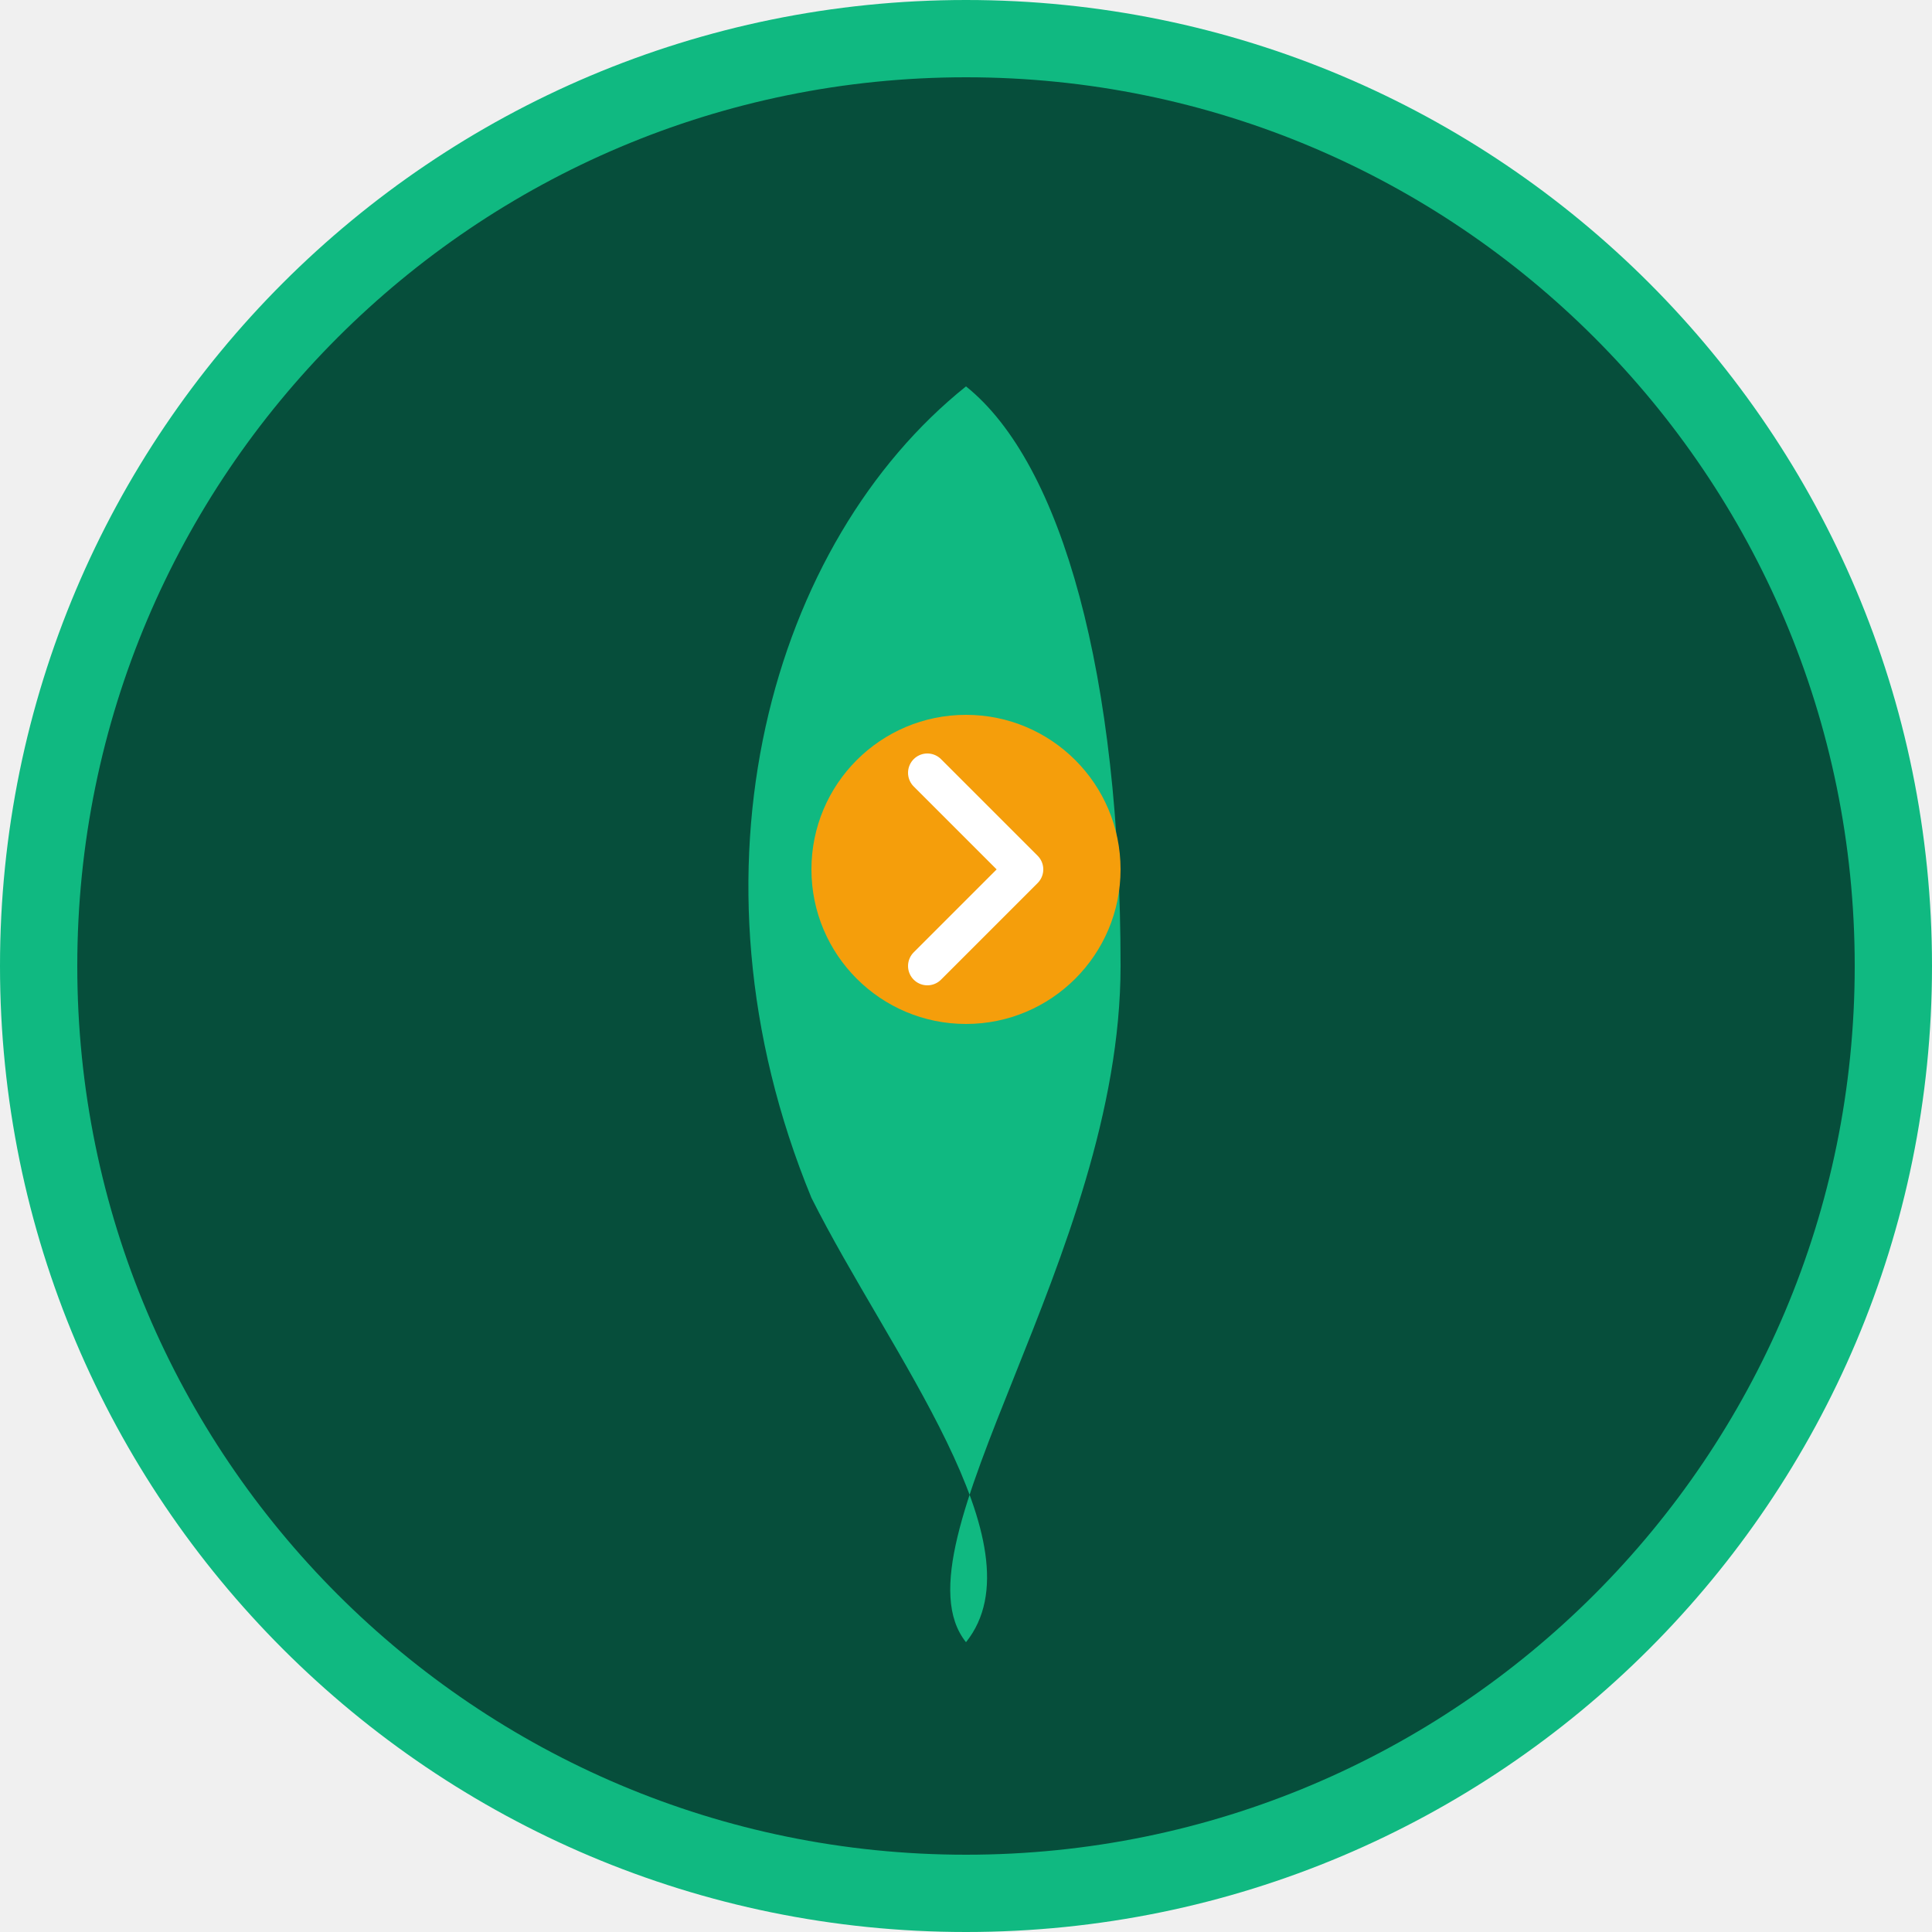
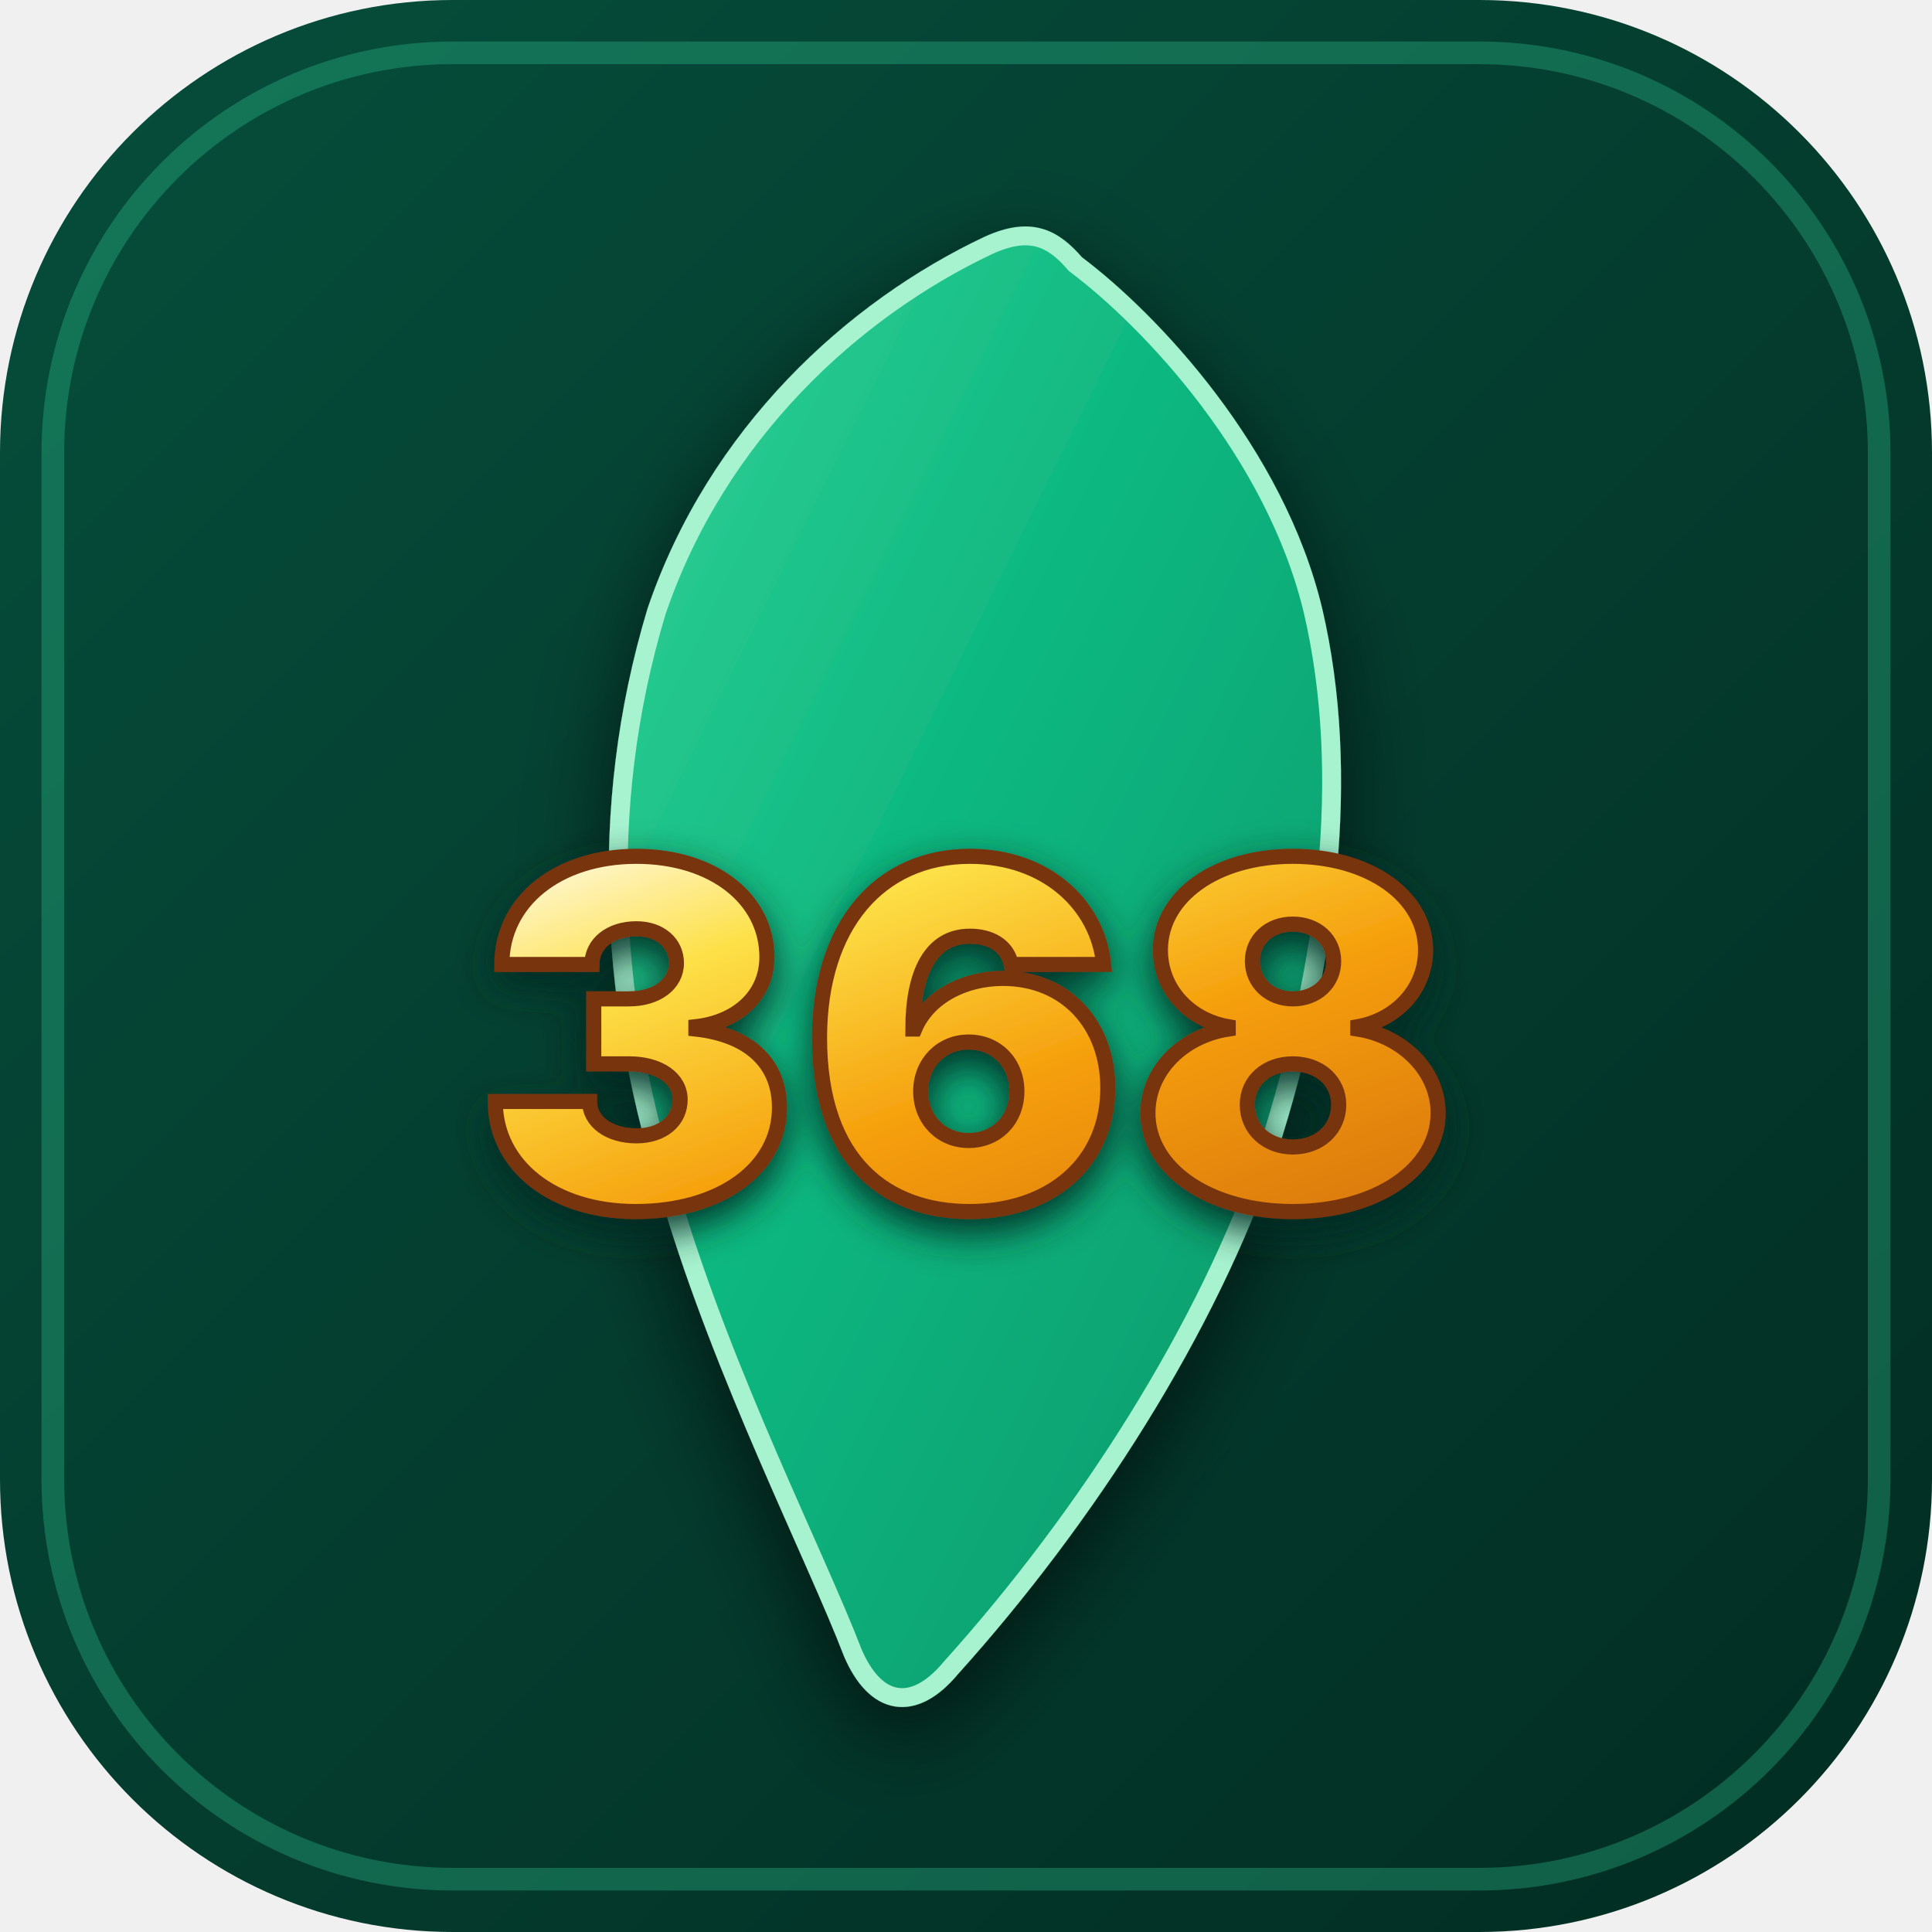
- <svg xmlns="http://www.w3.org/2000/svg" viewBox="0 0 100 100" fill="none">
-   <circle cx="50" cy="50" r="48" fill="#064E3B" stroke="#10B981" stroke-width="4" />
-   <path d="M50 20C40 28 35 45 42 62C46 70 54 80 50 85C46 80 58 65 58 50C58 35 55 24 50 20Z" fill="#10B981" />
-   <circle cx="50" cy="45" r="8" fill="#F59E0B" />
-   <path d="M48 40L53 45L48 50" stroke="#FFFFFF" stroke-width="2" stroke-linecap="round" stroke-linejoin="round" />
+ <svg xmlns="http://www.w3.org/2000/svg" viewBox="0 0 512 512" fill="none">
+   <defs>
+     <linearGradient id="bgGrad" x1="0%" y1="0%" x2="100%" y2="100%">
+       <stop offset="0%" stop-color="#064E3B" />
+       <stop offset="100%" stop-color="#022C22" />
+     </linearGradient>
+     <linearGradient id="twGrad" x1="0%" y1="0%" x2="100%" y2="100%">
+       <stop offset="0%" stop-color="#34D399" />
+       <stop offset="40%" stop-color="#10B981" />
+       <stop offset="100%" stop-color="#059669" />
+     </linearGradient>
+     <linearGradient id="goldGrad" x1="0%" y1="0%" x2="100%" y2="100%">
+       <stop offset="0%" stop-color="#FFFBEB" />
+       <stop offset="25%" stop-color="#FDE047" />
+       <stop offset="60%" stop-color="#F59E0B" />
+       <stop offset="100%" stop-color="#D97706" />
+     </linearGradient>
+     <filter id="shadow" x="-20%" y="-20%" width="140%" height="140%">
+       <feDropShadow dx="0" dy="8" stdDeviation="12" flood-color="#000000" flood-opacity="0.6" />
+     </filter>
+     <filter id="textShadow" x="-20%" y="-20%" width="140%" height="140%">
+       <feDropShadow dx="0" dy="4" stdDeviation="5" flood-color="#022C22" flood-opacity="0.95" />
+     </filter>
+   </defs>
+   <rect width="512" height="512" rx="120" fill="url(#bgGrad)" />
+   <rect x="14" y="14" width="484" height="484" rx="106" stroke="#34D399" stroke-width="6" stroke-opacity="0.3" fill="none" />
+   <g filter="url(#shadow)">
+     <path d="M 285 70               C 305 85, 338 120, 348 162              C 358 205, 352 255, 336 305              C 320 352, 288 402, 252 442              C 242 454, 232 452, 226 438              C 216 412, 192 365, 178 318              C 162 268, 158 215, 174 162              C 190 115, 226 82, 262 65              C 273 60, 279 63, 285 70 Z" fill="url(#twGrad)" stroke="#A7F3D0" stroke-width="5" />
+   </g>
+   <g filter="url(#textShadow)">
+     <text x="256" y="274" text-anchor="middle" dominant-baseline="central" fill="url(#goldGrad)" font-family="system-ui, -apple-system, 'Noto Sans TC', sans-serif" font-weight="900" font-size="126" letter-spacing="2" stroke="#78350F" stroke-width="4">
+       368
+     </text>
+   </g>
</svg>
